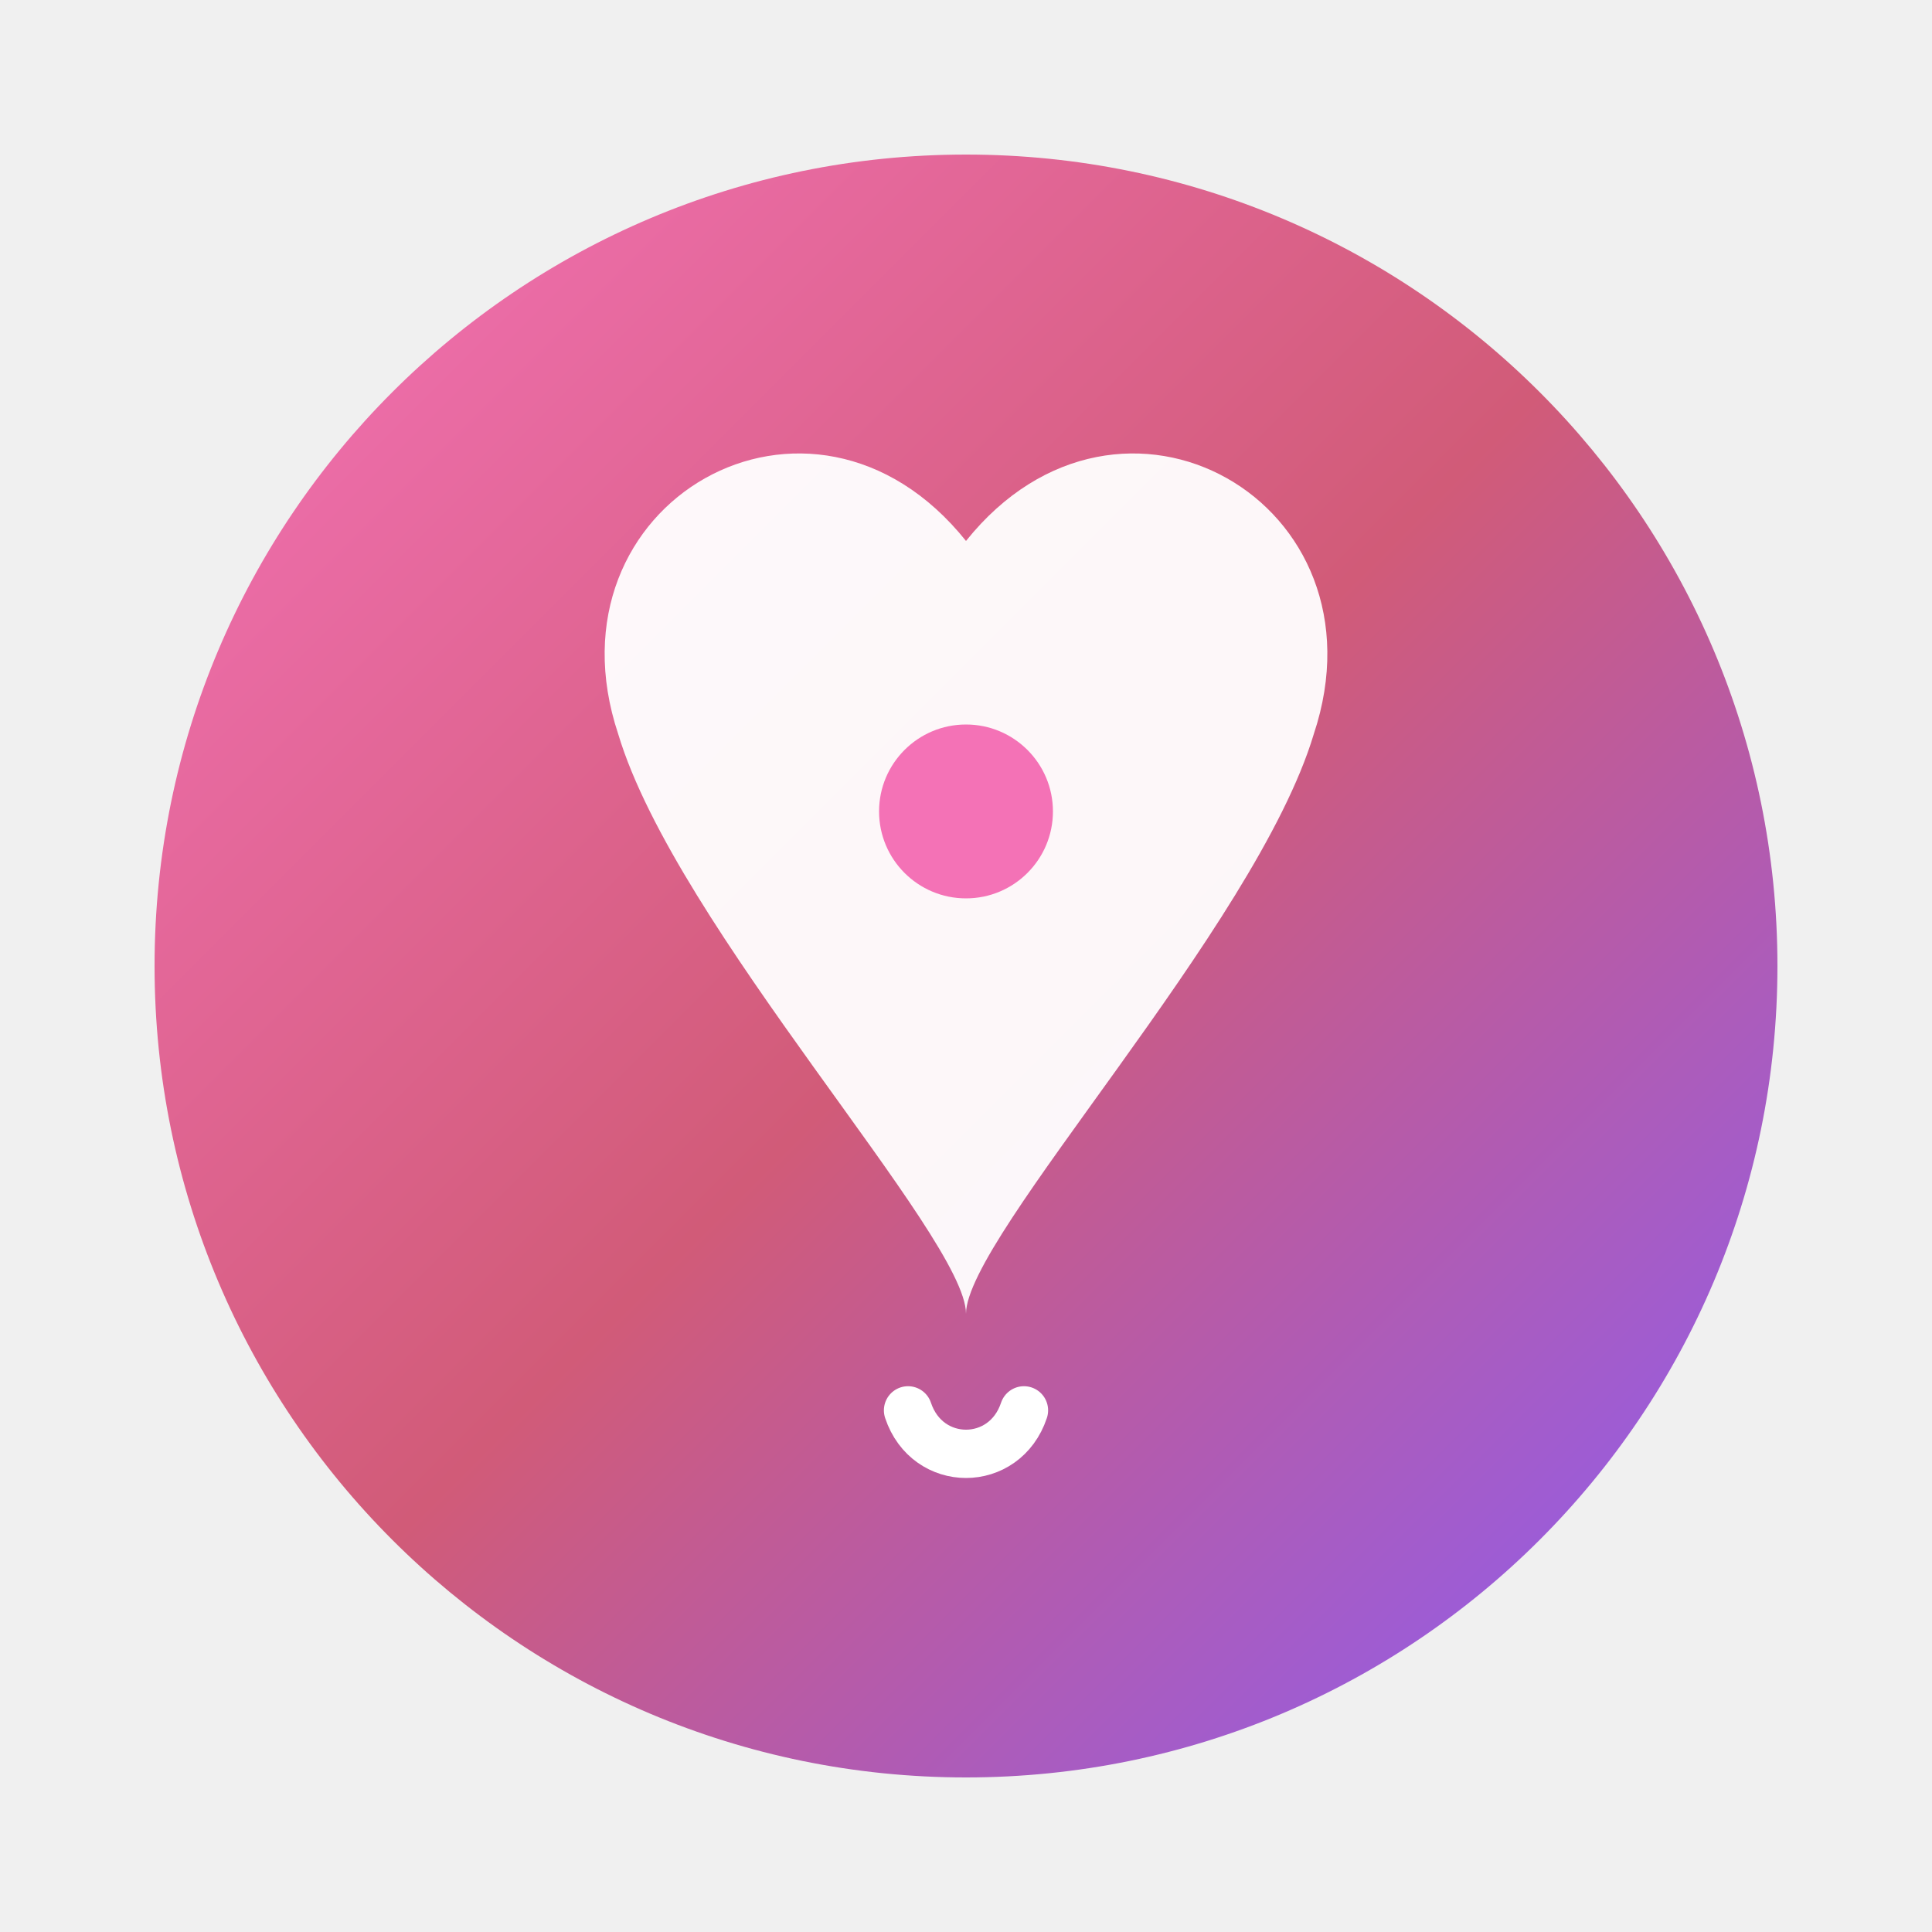
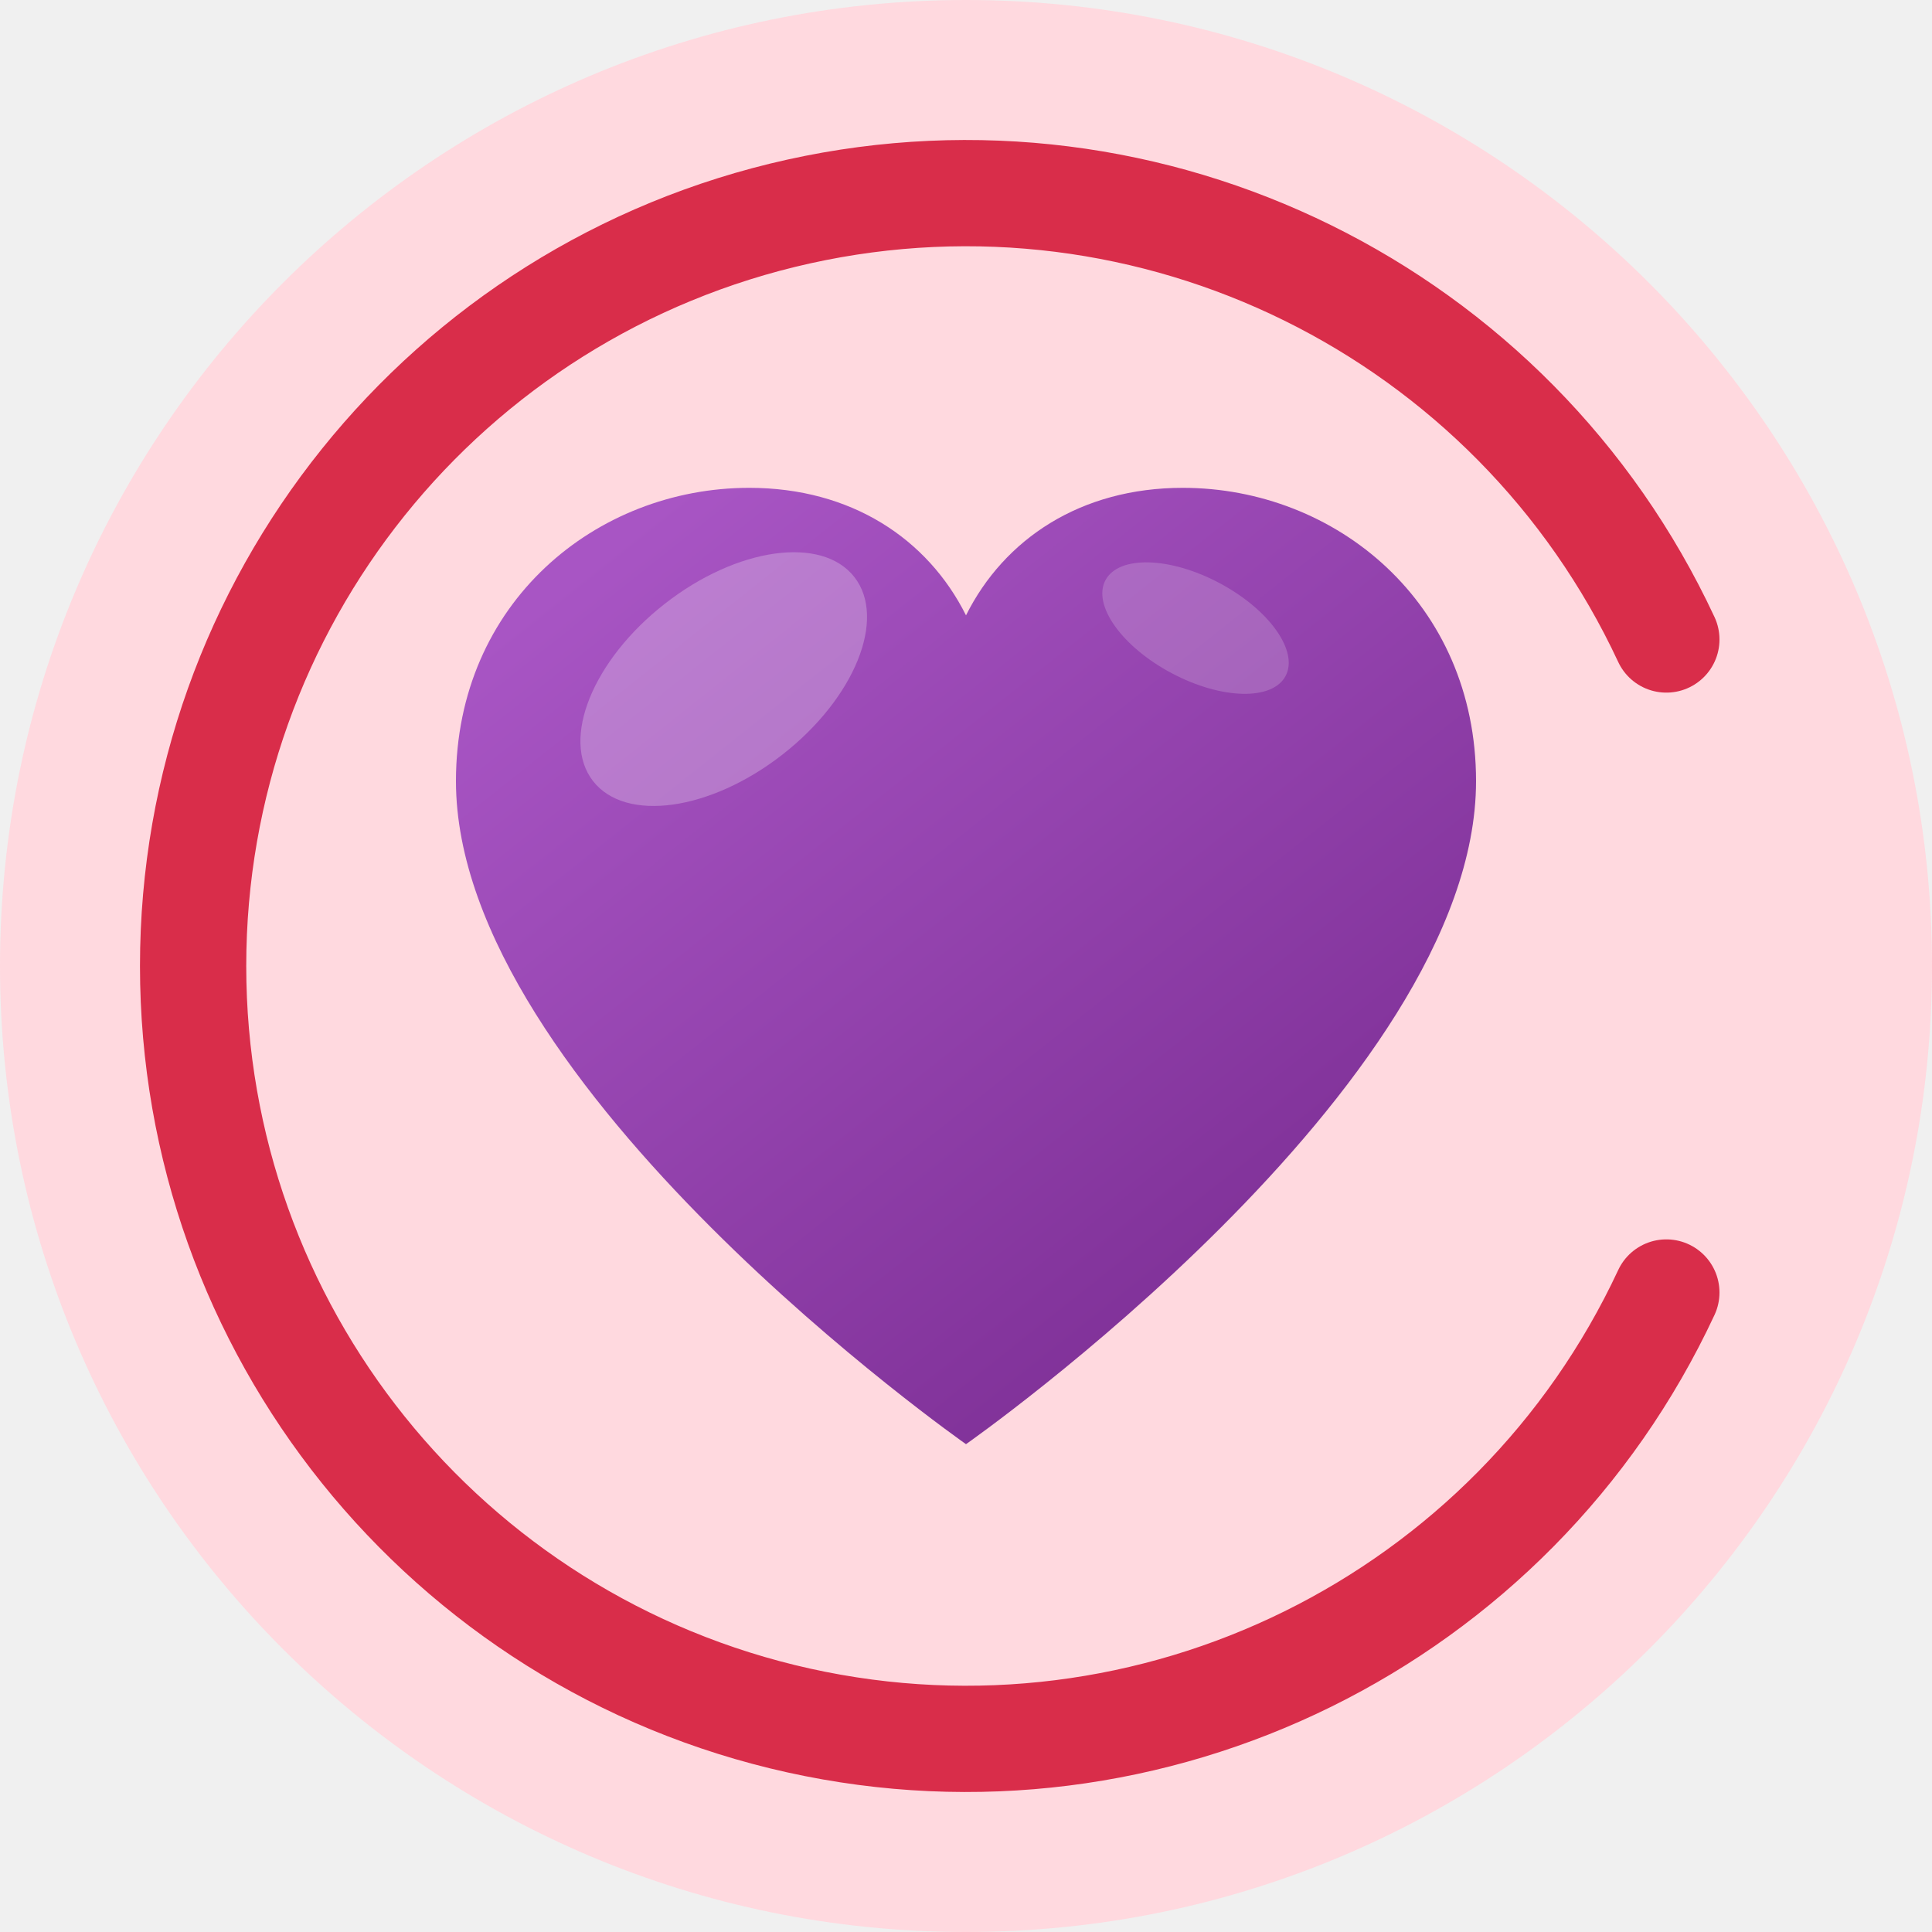
- <svg xmlns="http://www.w3.org/2000/svg" viewBox="0 0 100 100" fill="none">
+ <svg xmlns="http://www.w3.org/2000/svg" viewBox="0 0 100 100" fill="none" role="img" aria-label="Girly">
  <defs>
-     <linearGradient id="girlyGrad" x1="10" y1="10" x2="90" y2="90" gradientUnits="userSpaceOnUse">
-       <stop offset="0%" stop-color="#f472b6" />
-       <stop offset="50%" stop-color="#d15b78" />
-       <stop offset="100%" stop-color="#8b5cf6" />
+     <linearGradient id="girlyHeart" x1="24" y1="16" x2="78" y2="84" gradientUnits="userSpaceOnUse">
+       <stop offset="0%" stop-color="#a855c4" />
+       <stop offset="100%" stop-color="#7a2c92" />
    </linearGradient>
+     <clipPath id="girlyHeartClip">
+       <path d="M50 88C50 88 10 60 10 36C10 22 21 13 33 13C41 13 47 17 50 23C53 17 59 13 67 13C79 13 90 22 90 36C90 60 50 88 50 88Z" />
+     </clipPath>
  </defs>
-   <circle cx="50" cy="50" r="42" fill="url(#girlyGrad)" />
-   <path d="M50 28 C42 18, 28 26, 32 38 C35 48, 50 64, 50 68 C50 64, 65 48, 68 38 C72 26, 58 18, 50 28 Z" fill="#ffffff" opacity="0.95" />
-   <circle cx="50" cy="42" r="4.5" fill="#f472b6" />
-   <path d="M47 73 C48 76, 52 76, 53 73" stroke="#ffffff" stroke-width="2.5" stroke-linecap="round" />
+   <circle cx="50" cy="50" r="50" fill="#ffd9df" />
+   <path d="M86.25 33.1 A40 40 0 1 0 86.25 66.9" fill="none" stroke="#d92d4a" stroke-width="5.5" stroke-linecap="round" />
+   <g transform="translate(50 50) scale(0.66) translate(-50 -50.5)">
+     <g clip-path="url(#girlyHeartClip)">
+       <path d="M50 88C50 88 10 60 10 36C10 22 21 13 33 13C41 13 47 17 50 23C53 17 59 13 67 13C79 13 90 22 90 36C90 60 50 88 50 88Z" fill="url(#girlyHeart)" />
+       <ellipse cx="31" cy="28" rx="13" ry="7.5" fill="#ffffff" opacity="0.25" transform="rotate(-38 31 28)" />
+       <ellipse cx="68" cy="24" rx="8" ry="4" fill="#ffffff" opacity="0.18" transform="rotate(28 68 24)" />
+     </g>
+   </g>
</svg>
